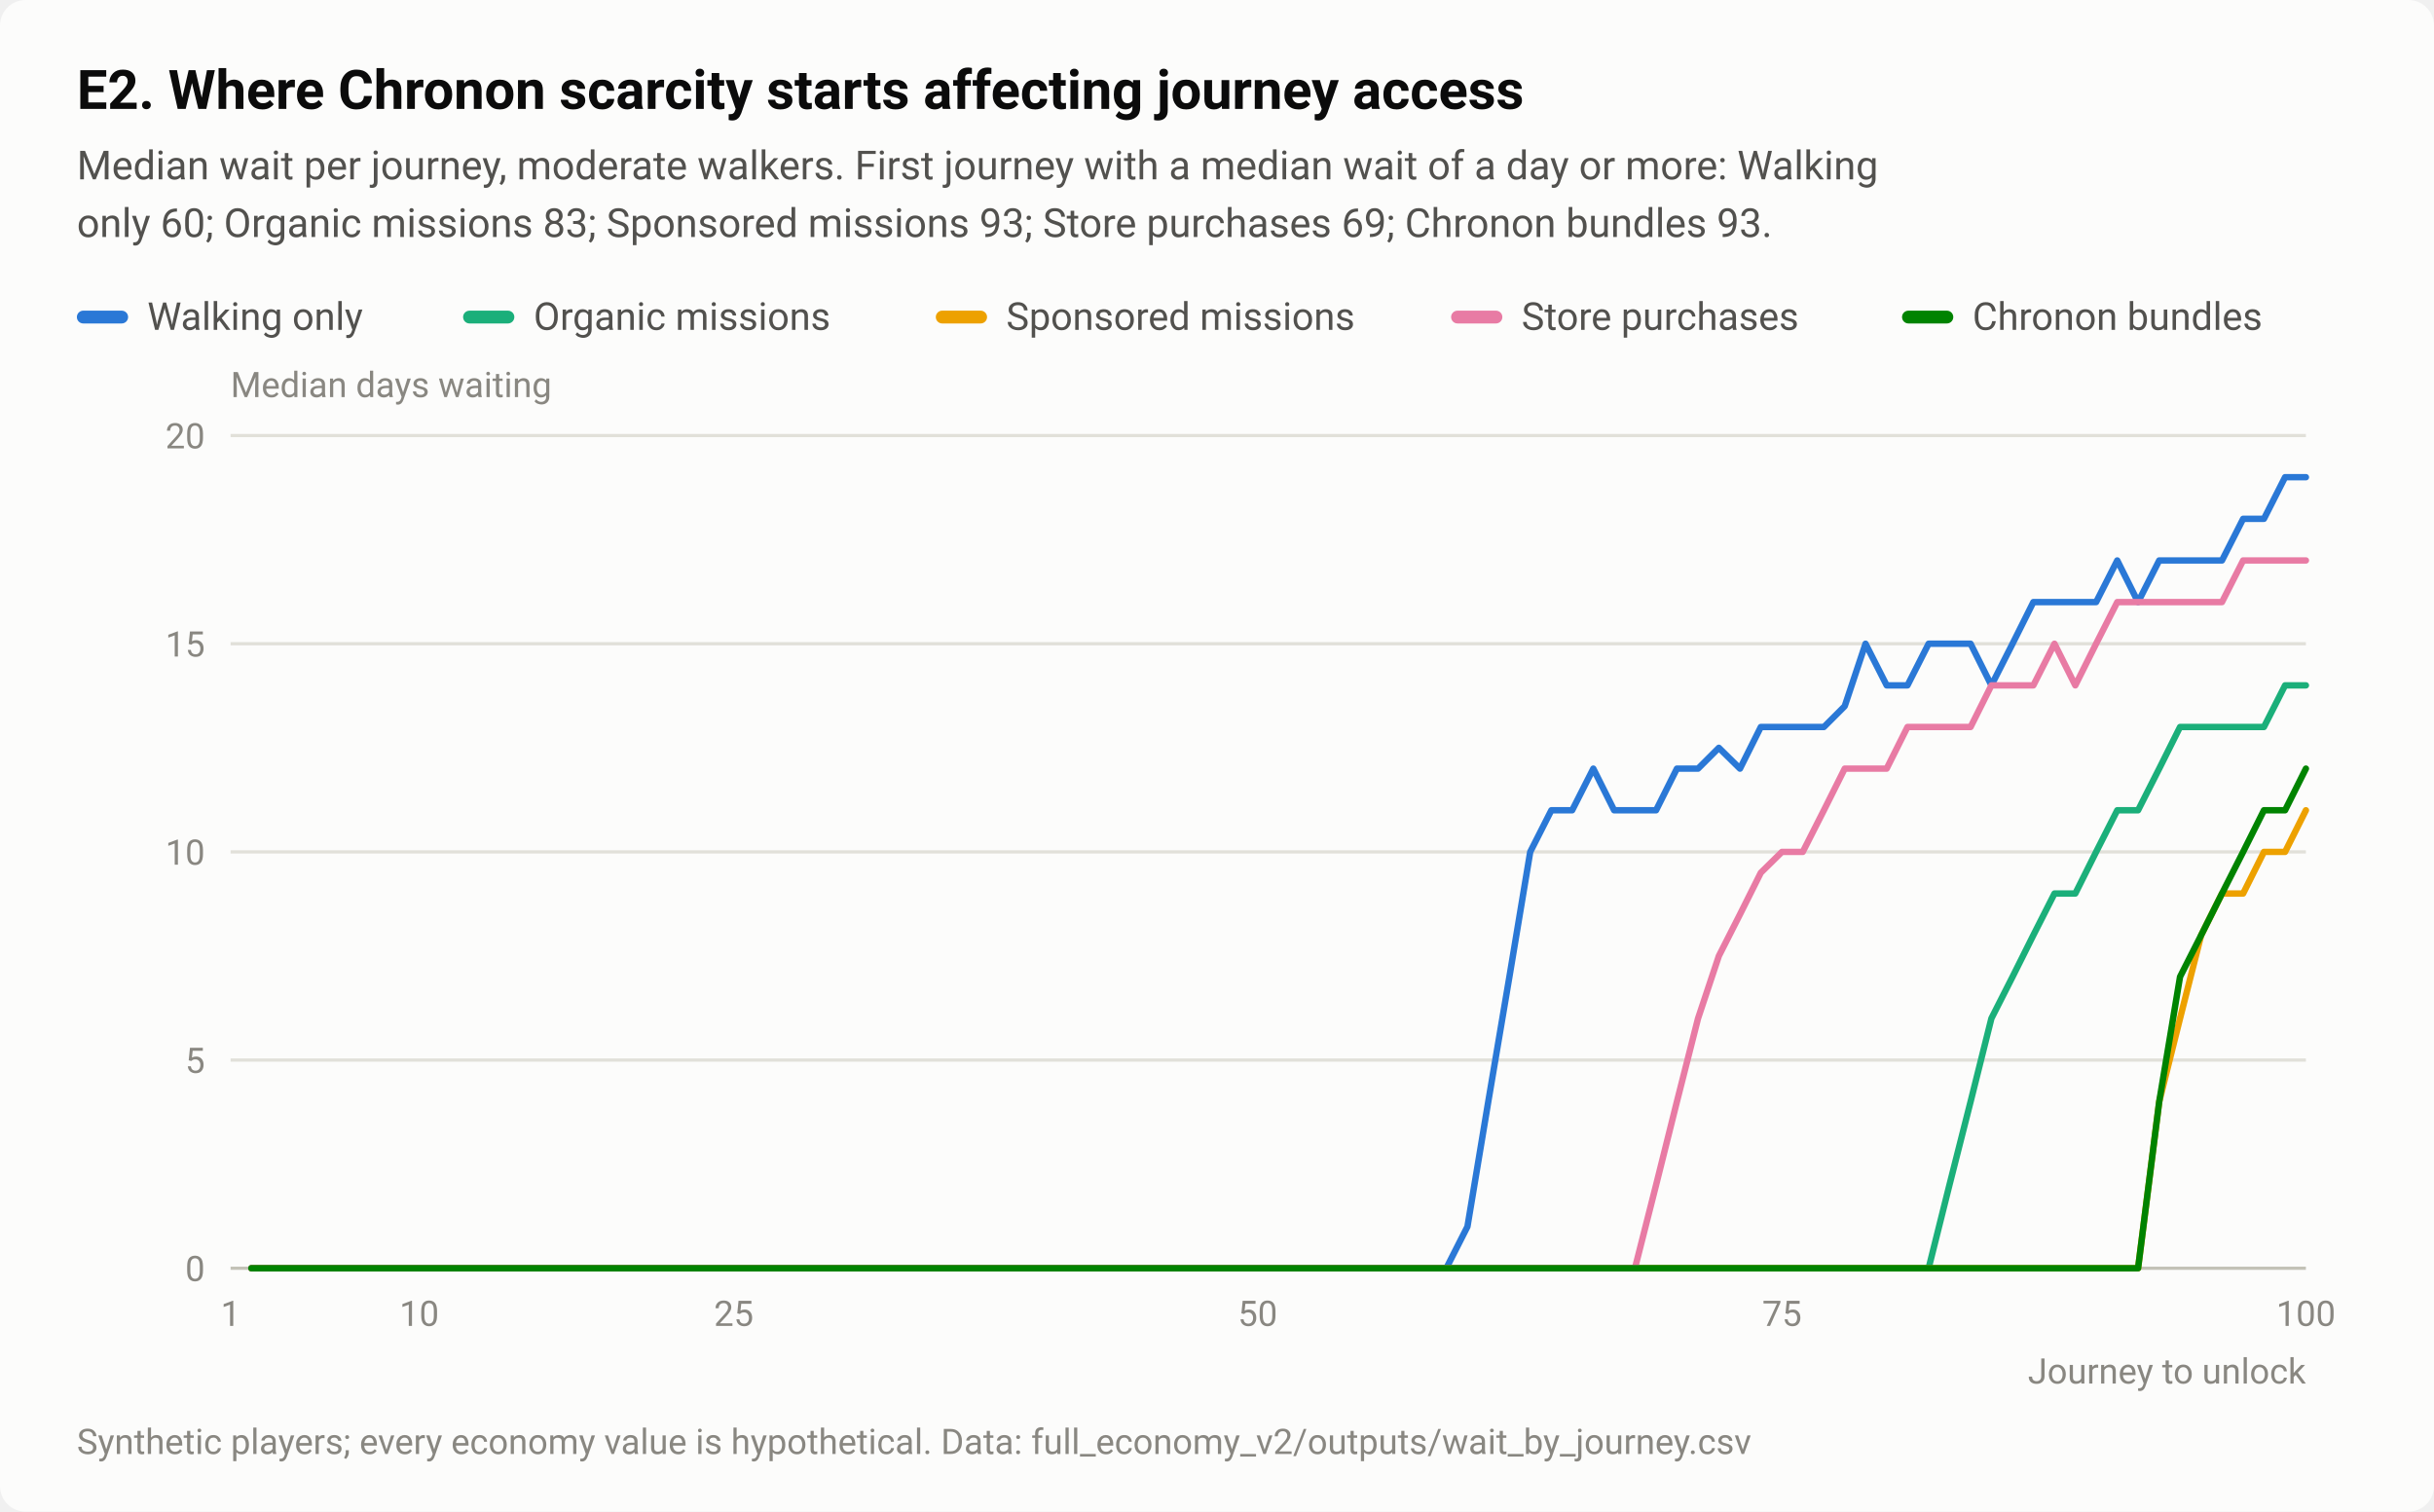
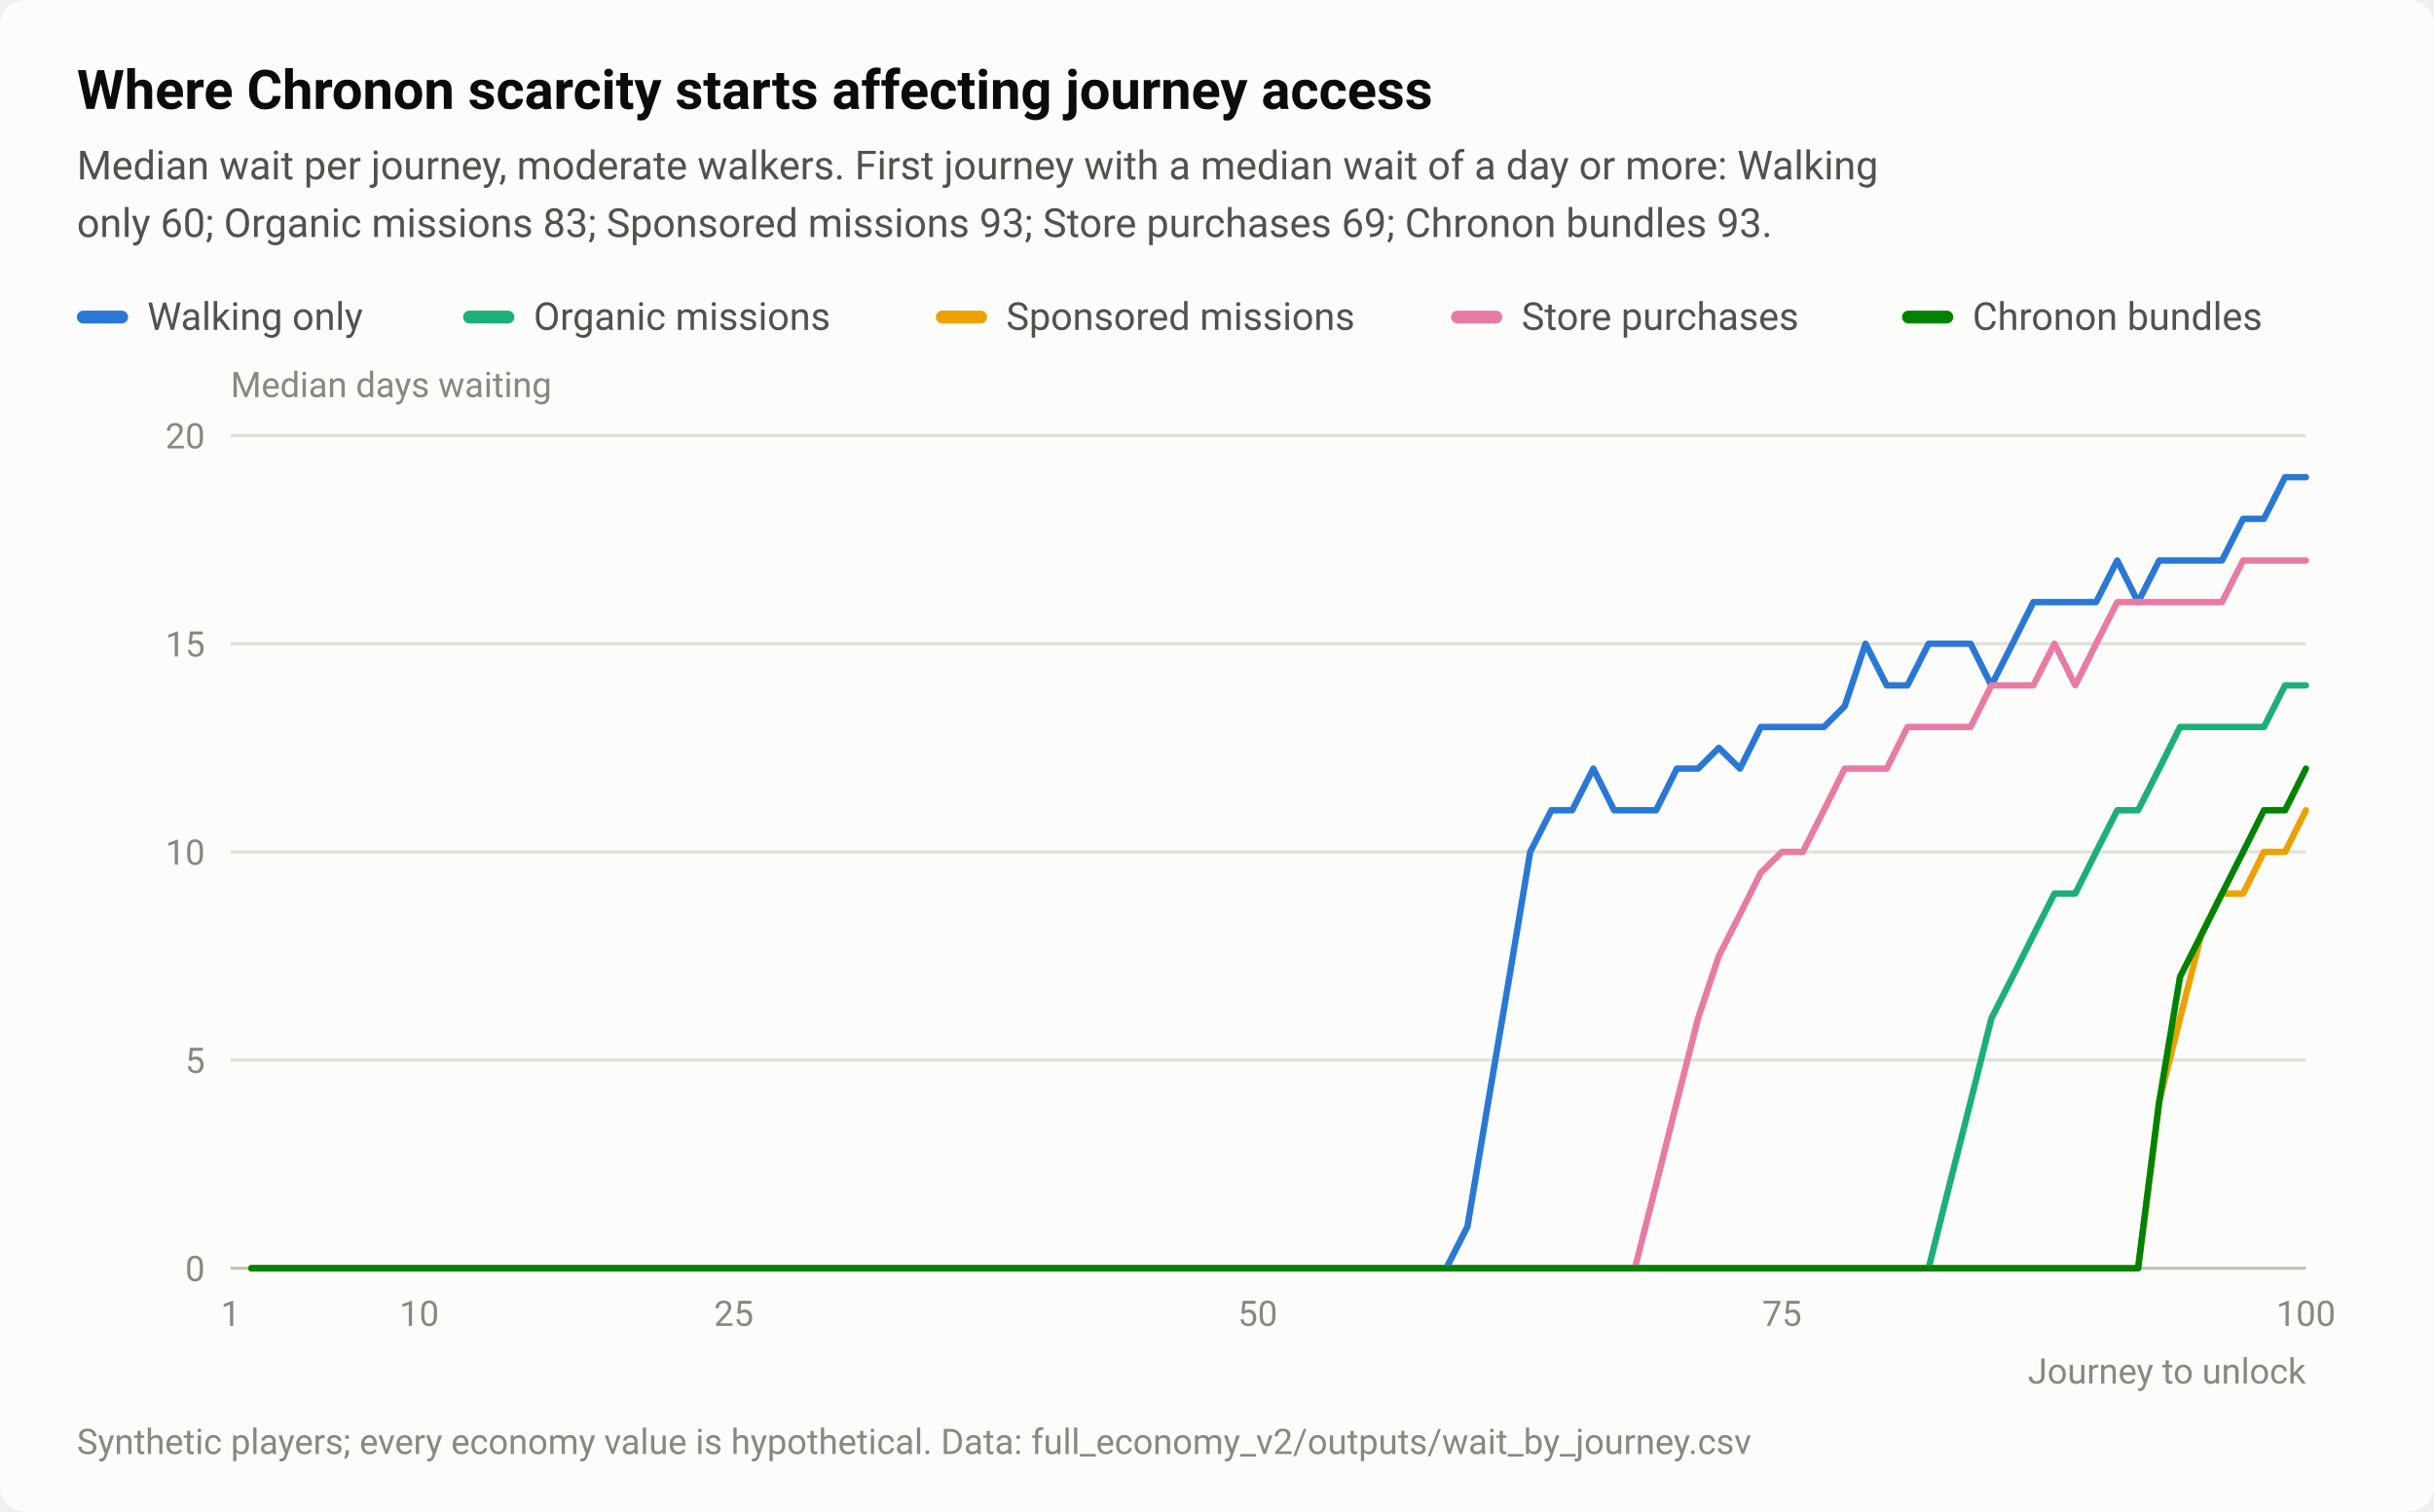
<svg xmlns="http://www.w3.org/2000/svg" viewBox="0 0 760 472" width="760" height="472" role="img" aria-labelledby="title desc">
  <style>
.bg{fill:#fcfcfb}.t1{fill:#0b0b0b}.t2{fill:#52514e}.mu{fill:#898781}.ring{stroke:#fcfcfb}
.grid{stroke:#e1e0d9;stroke-width:1}.axis{stroke:#c3c2b7;stroke-width:1}.zero{stroke:#898781;stroke-width:1}
.tw{fill:#ffffff}.tb{fill:#0b0b0b}.lp{stroke:#52514e}.fp{fill:#52514e}
.c1{fill:#2a78d6}.l1{stroke:#2a78d6}
.c2{fill:#eb6834}.l2{stroke:#eb6834}
.c3{fill:#1baf7a}.l3{stroke:#1baf7a}
.c4{fill:#eda100}.l4{stroke:#eda100}
.c5{fill:#e87ba4}.l5{stroke:#e87ba4}
.c6{fill:#008300}.l6{stroke:#008300}
.c7{fill:#6250d6}.l7{stroke:#6250d6}
.c8{fill:#e34948}.l8{stroke:#e34948}
.o1{fill:#86b6ef}.ol1{stroke:#86b6ef}
.o2{fill:#2a78d6}.ol2{stroke:#2a78d6}
.o3{fill:#104281}.ol3{stroke:#104281}
.h1{fill:#cde2fb}.ht1{fill:#0b0b0b}
.h2{fill:#9ec5f4}.ht2{fill:#0b0b0b}
.h3{fill:#6da7ec}.ht3{fill:#0b0b0b}
.h4{fill:#3987e5}.ht4{fill:#ffffff}
.h5{fill:#256abf}.ht5{fill:#ffffff}
.h6{fill:#184f95}.ht6{fill:#ffffff}
.h7{fill:#0d366b}.ht7{fill:#ffffff}
text{font-family:system-ui,-apple-system,"Segoe UI",Roboto,Helvetica,Arial,sans-serif}
@media (prefers-color-scheme: dark){
.bg{fill:#1a1a19}.t1{fill:#f0efec}.t2{fill:#c3c2b7}.ring{stroke:#1a1a19}.grid{stroke:#2c2c2a}.axis{stroke:#383835}.lp{stroke:#c3c2b7}.fp{fill:#c3c2b7}
.c1{fill:#3987e5}.l1{stroke:#3987e5}
.c2{fill:#d95926}.l2{stroke:#d95926}
.c3{fill:#199e70}.l3{stroke:#199e70}
.c4{fill:#c98500}.l4{stroke:#c98500}
.c5{fill:#d55181}.l5{stroke:#d55181}
.c6{fill:#008300}.l6{stroke:#008300}
.c7{fill:#9085e9}.l7{stroke:#9085e9}
.c8{fill:#e66767}.l8{stroke:#e66767}
.o1{fill:#256abf}.ol1{stroke:#256abf}
.o2{fill:#5598e7}.ol2{stroke:#5598e7}
.o3{fill:#9ec5f4}.ol3{stroke:#9ec5f4}
.h1{fill:#183049}.ht1{fill:#ffffff}
.h2{fill:#184f95}.ht2{fill:#ffffff}
.h3{fill:#1c5cab}.ht3{fill:#ffffff}
.h4{fill:#256abf}.ht4{fill:#ffffff}
.h5{fill:#3987e5}.ht5{fill:#ffffff}
.h6{fill:#6da7ec}.ht6{fill:#0b0b0b}
.h7{fill:#b7d3f6}.ht7{fill:#0b0b0b}}
</style>
  <rect class="bg" width="760" height="472" rx="8" />
-   <text x="24" y="34" font-size="17" class="t1" font-weight="600">E2. Where Chronon scarcity starts affecting journey access</text>
+   <text x="24" y="34" font-size="17" class="t1" font-weight="600">Where Chronon scarcity starts affecting journey access</text>
  <text x="24" y="56" font-size="12.5" class="t2">Median wait per journey, moderate walkers. First journey with a median wait of a day or more: Walking</text>
  <text x="24" y="74" font-size="12.5" class="t2">only 60; Organic missions 83; Sponsored missions 93; Store purchases 69; Chronon bundles 93.</text>
  <rect class="c1" x="24" y="97" width="16" height="4" rx="2" />
  <text x="46" y="103" font-size="12" class="t2">Walking only</text>
  <rect class="c3" x="144.6" y="97" width="16" height="4" rx="2" />
  <text x="166.6" y="103" font-size="12" class="t2">Organic missions</text>
  <rect class="c4" x="292.2" y="97" width="16" height="4" rx="2" />
  <text x="314.2" y="103" font-size="12" class="t2">Sponsored missions</text>
  <rect class="c5" x="453.1" y="97" width="16" height="4" rx="2" />
  <text x="475.1" y="103" font-size="12" class="t2">Store purchases</text>
  <rect class="c6" x="593.9" y="97" width="16" height="4" rx="2" />
  <text x="615.9" y="103" font-size="12" class="t2">Chronon bundles</text>
  <line class="axis" x1="72" y1="396" x2="720" y2="396" />
  <text x="64" y="400" font-size="11" class="mu" text-anchor="end">0</text>
  <line class="grid" x1="72" y1="331" x2="720" y2="331" />
  <text x="64" y="335" font-size="11" class="mu" text-anchor="end">5</text>
  <line class="grid" x1="72" y1="266" x2="720" y2="266" />
  <text x="64" y="270" font-size="11" class="mu" text-anchor="end">10</text>
  <line class="grid" x1="72" y1="201" x2="720" y2="201" />
  <text x="64" y="205" font-size="11" class="mu" text-anchor="end">15</text>
  <line class="grid" x1="72" y1="136" x2="720" y2="136" />
  <text x="64" y="140" font-size="11" class="mu" text-anchor="end">20</text>
  <text x="72" y="414" font-size="11" class="mu" text-anchor="middle">1</text>
  <text x="130.9" y="414" font-size="11" class="mu" text-anchor="middle">10</text>
  <text x="229.1" y="414" font-size="11" class="mu" text-anchor="middle">25</text>
  <text x="392.7" y="414" font-size="11" class="mu" text-anchor="middle">50</text>
  <text x="556.4" y="414" font-size="11" class="mu" text-anchor="middle">75</text>
  <text x="720" y="414" font-size="11" class="mu" text-anchor="middle">100</text>
  <text x="720" y="432" font-size="11" class="mu" text-anchor="end">Journey to unlock</text>
  <text x="72" y="124" font-size="11" class="mu">Median days waiting</text>
  <path class="l1" fill="none" stroke-width="2" stroke-linejoin="round" stroke-linecap="round" d="M78.5,396L85.1,396L91.6,396L98.2,396L104.7,396L111.3,396L117.8,396L124.4,396L130.9,396L137.5,396L144,396L150.5,396L157.1,396L163.6,396L170.2,396L176.7,396L183.3,396L189.8,396L196.4,396L202.9,396L209.5,396L216,396L222.5,396L229.1,396L235.6,396L242.2,396L248.7,396L255.3,396L261.8,396L268.4,396L274.9,396L281.5,396L288,396L294.5,396L301.1,396L307.6,396L314.2,396L320.7,396L327.3,396L333.8,396L340.4,396L346.9,396L353.5,396L360,396L366.5,396L373.1,396L379.6,396L386.2,396L392.7,396L399.3,396L405.8,396L412.4,396L418.9,396L425.5,396L432,396L438.5,396L445.1,396L451.6,396L458.2,383L464.7,344L471.3,305L477.8,266L484.4,253L490.9,253L497.5,240L504,253L510.5,253L517.1,253L523.6,240L530.2,240L536.7,233.5L543.3,240L549.8,227L556.4,227L562.9,227L569.5,227L576,220.5L582.5,201L589.1,214L595.6,214L602.2,201L608.7,201L615.3,201L621.8,214L628.4,201L634.9,188L641.5,188L648,188L654.5,188L661.1,175L667.6,188L674.2,175L680.7,175L687.3,175L693.8,175L700.4,162L706.9,162L713.5,149L720,149" />
  <path class="l3" fill="none" stroke-width="2" stroke-linejoin="round" stroke-linecap="round" d="M78.5,396L85.1,396L91.6,396L98.2,396L104.7,396L111.3,396L117.8,396L124.4,396L130.9,396L137.5,396L144,396L150.5,396L157.1,396L163.6,396L170.2,396L176.7,396L183.3,396L189.8,396L196.4,396L202.9,396L209.5,396L216,396L222.5,396L229.1,396L235.6,396L242.2,396L248.7,396L255.3,396L261.8,396L268.4,396L274.9,396L281.5,396L288,396L294.5,396L301.1,396L307.6,396L314.2,396L320.7,396L327.3,396L333.8,396L340.4,396L346.9,396L353.5,396L360,396L366.5,396L373.1,396L379.6,396L386.2,396L392.7,396L399.3,396L405.8,396L412.4,396L418.9,396L425.5,396L432,396L438.5,396L445.1,396L451.6,396L458.2,396L464.7,396L471.3,396L477.8,396L484.4,396L490.9,396L497.5,396L504,396L510.5,396L517.1,396L523.6,396L530.2,396L536.7,396L543.3,396L549.8,396L556.4,396L562.9,396L569.5,396L576,396L582.5,396L589.1,396L595.6,396L602.2,396L608.7,370L615.3,344L621.8,318L628.4,305L634.9,292L641.5,279L648,279L654.5,266L661.1,253L667.6,253L674.2,240L680.7,227L687.3,227L693.8,227L700.4,227L706.9,227L713.5,214L720,214" />
  <path class="l4" fill="none" stroke-width="2" stroke-linejoin="round" stroke-linecap="round" d="M78.5,396L85.1,396L91.6,396L98.2,396L104.7,396L111.3,396L117.8,396L124.4,396L130.9,396L137.5,396L144,396L150.5,396L157.1,396L163.6,396L170.2,396L176.7,396L183.3,396L189.8,396L196.4,396L202.9,396L209.5,396L216,396L222.5,396L229.1,396L235.6,396L242.2,396L248.7,396L255.3,396L261.8,396L268.4,396L274.9,396L281.5,396L288,396L294.5,396L301.1,396L307.6,396L314.2,396L320.7,396L327.3,396L333.8,396L340.4,396L346.9,396L353.5,396L360,396L366.5,396L373.1,396L379.6,396L386.2,396L392.7,396L399.3,396L405.8,396L412.4,396L418.9,396L425.5,396L432,396L438.5,396L445.1,396L451.6,396L458.2,396L464.7,396L471.3,396L477.8,396L484.4,396L490.9,396L497.5,396L504,396L510.5,396L517.1,396L523.6,396L530.2,396L536.7,396L543.3,396L549.8,396L556.4,396L562.9,396L569.5,396L576,396L582.5,396L589.1,396L595.6,396L602.2,396L608.7,396L615.3,396L621.8,396L628.4,396L634.9,396L641.5,396L648,396L654.5,396L661.1,396L667.6,396L674.2,344L680.7,318L687.3,292L693.8,279L700.4,279L706.9,266L713.5,266L720,253" />
  <path class="l5" fill="none" stroke-width="2" stroke-linejoin="round" stroke-linecap="round" d="M78.5,396L85.1,396L91.6,396L98.2,396L104.7,396L111.3,396L117.8,396L124.4,396L130.9,396L137.5,396L144,396L150.5,396L157.1,396L163.6,396L170.2,396L176.7,396L183.3,396L189.8,396L196.4,396L202.9,396L209.5,396L216,396L222.5,396L229.1,396L235.6,396L242.2,396L248.7,396L255.3,396L261.8,396L268.4,396L274.9,396L281.5,396L288,396L294.5,396L301.1,396L307.6,396L314.2,396L320.7,396L327.3,396L333.8,396L340.4,396L346.9,396L353.5,396L360,396L366.5,396L373.1,396L379.6,396L386.2,396L392.7,396L399.3,396L405.8,396L412.4,396L418.9,396L425.5,396L432,396L438.5,396L445.1,396L451.6,396L458.2,396L464.7,396L471.3,396L477.8,396L484.4,396L490.9,396L497.5,396L504,396L510.5,396L517.1,370L523.6,344L530.2,318L536.7,298.5L543.3,285.5L549.8,272.5L556.4,266L562.9,266L569.5,253L576,240L582.5,240L589.1,240L595.6,227L602.2,227L608.7,227L615.3,227L621.8,214L628.4,214L634.9,214L641.5,201L648,214L654.5,201L661.1,188L667.6,188L674.2,188L680.7,188L687.3,188L693.8,188L700.4,175L706.9,175L713.5,175L720,175" />
  <path class="l6" fill="none" stroke-width="2" stroke-linejoin="round" stroke-linecap="round" d="M78.5,396L85.1,396L91.6,396L98.2,396L104.7,396L111.3,396L117.8,396L124.4,396L130.9,396L137.5,396L144,396L150.5,396L157.1,396L163.6,396L170.2,396L176.7,396L183.3,396L189.8,396L196.4,396L202.9,396L209.5,396L216,396L222.5,396L229.1,396L235.6,396L242.2,396L248.7,396L255.3,396L261.8,396L268.4,396L274.9,396L281.5,396L288,396L294.5,396L301.1,396L307.6,396L314.2,396L320.7,396L327.3,396L333.8,396L340.4,396L346.9,396L353.5,396L360,396L366.5,396L373.1,396L379.6,396L386.2,396L392.7,396L399.3,396L405.8,396L412.4,396L418.9,396L425.5,396L432,396L438.5,396L445.1,396L451.6,396L458.2,396L464.7,396L471.3,396L477.8,396L484.4,396L490.9,396L497.5,396L504,396L510.5,396L517.1,396L523.6,396L530.2,396L536.7,396L543.3,396L549.8,396L556.4,396L562.9,396L569.5,396L576,396L582.5,396L589.1,396L595.6,396L602.2,396L608.7,396L615.3,396L621.8,396L628.4,396L634.9,396L641.5,396L648,396L654.5,396L661.1,396L667.6,396L674.2,344L680.7,305L687.3,292L693.8,279L700.4,266L706.9,253L713.5,253L720,240" />
  <text x="24" y="454" font-size="11" class="mu">Synthetic players; every economy value is hypothetical. Data: full_economy_v2/outputs/wait_by_journey.csv</text>
</svg>
